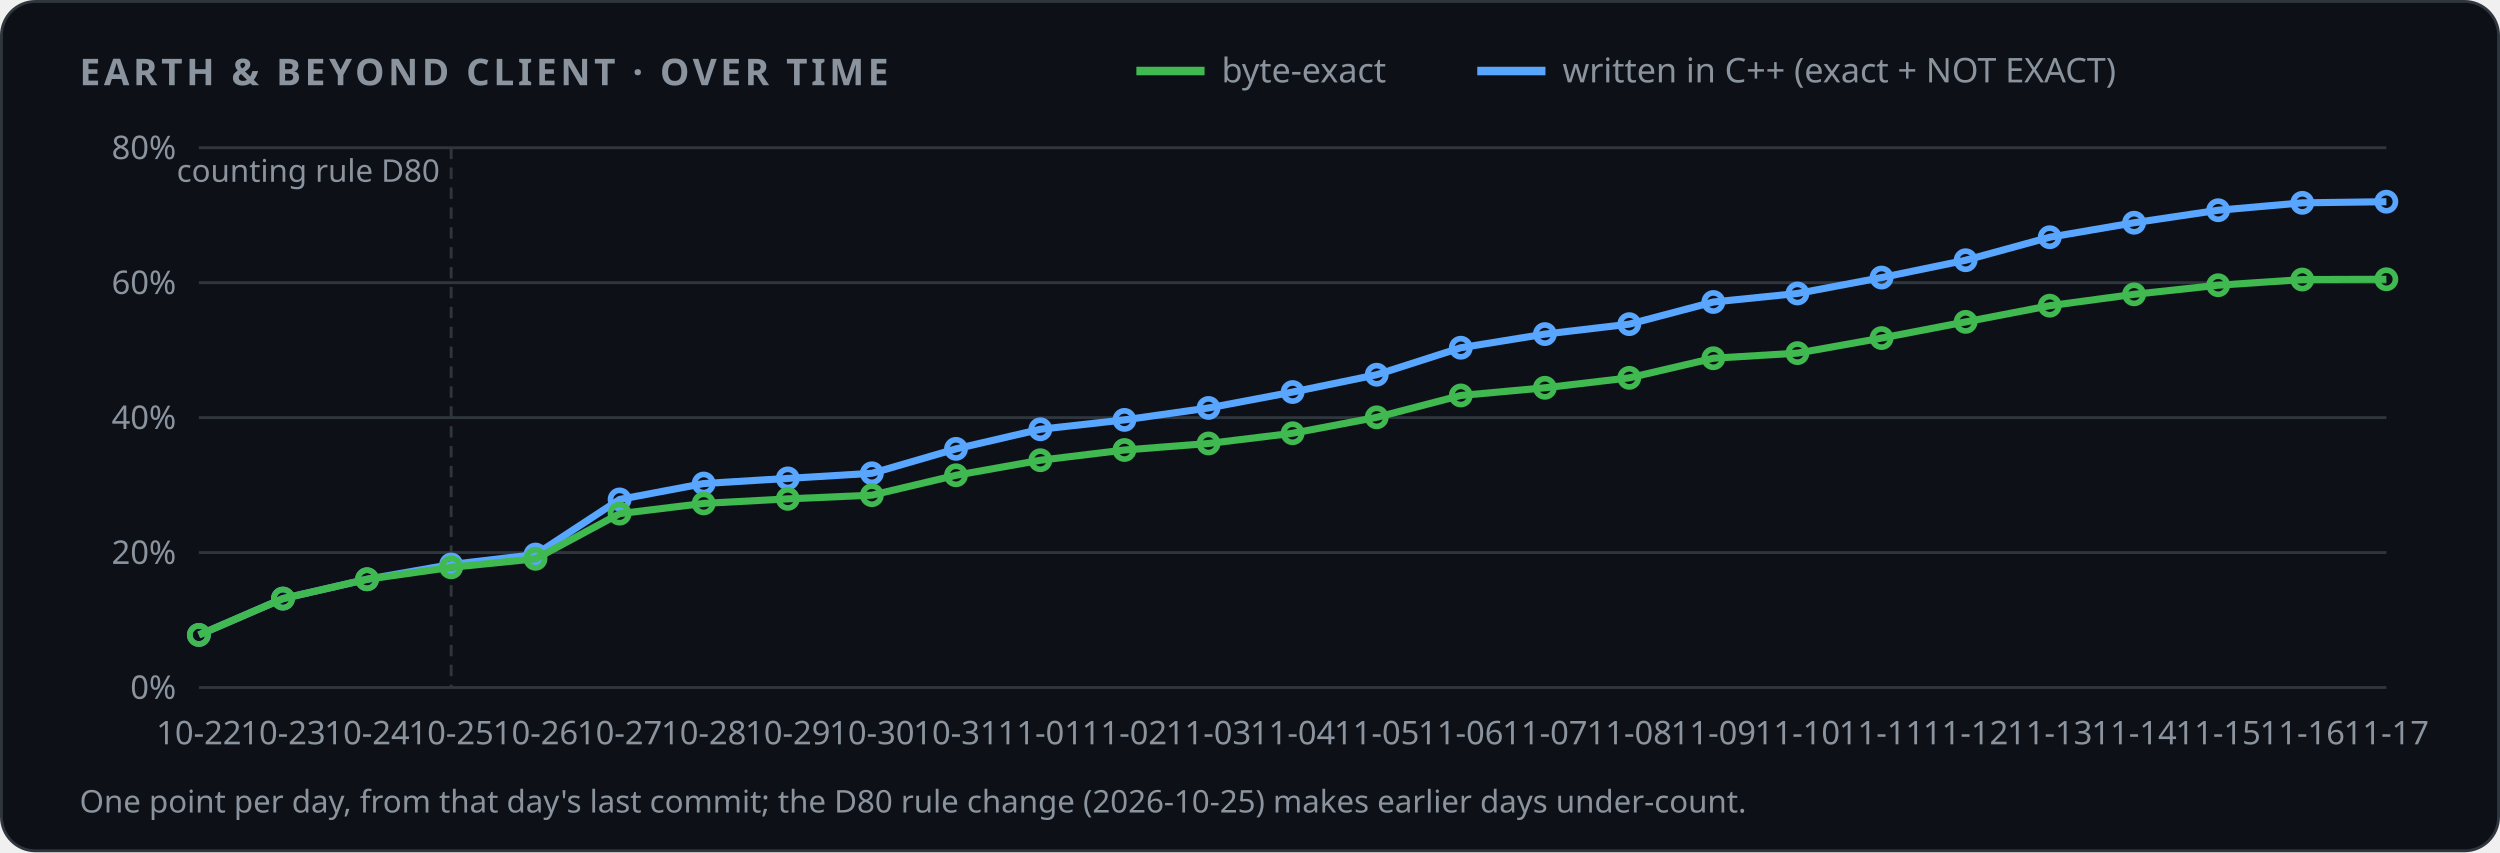
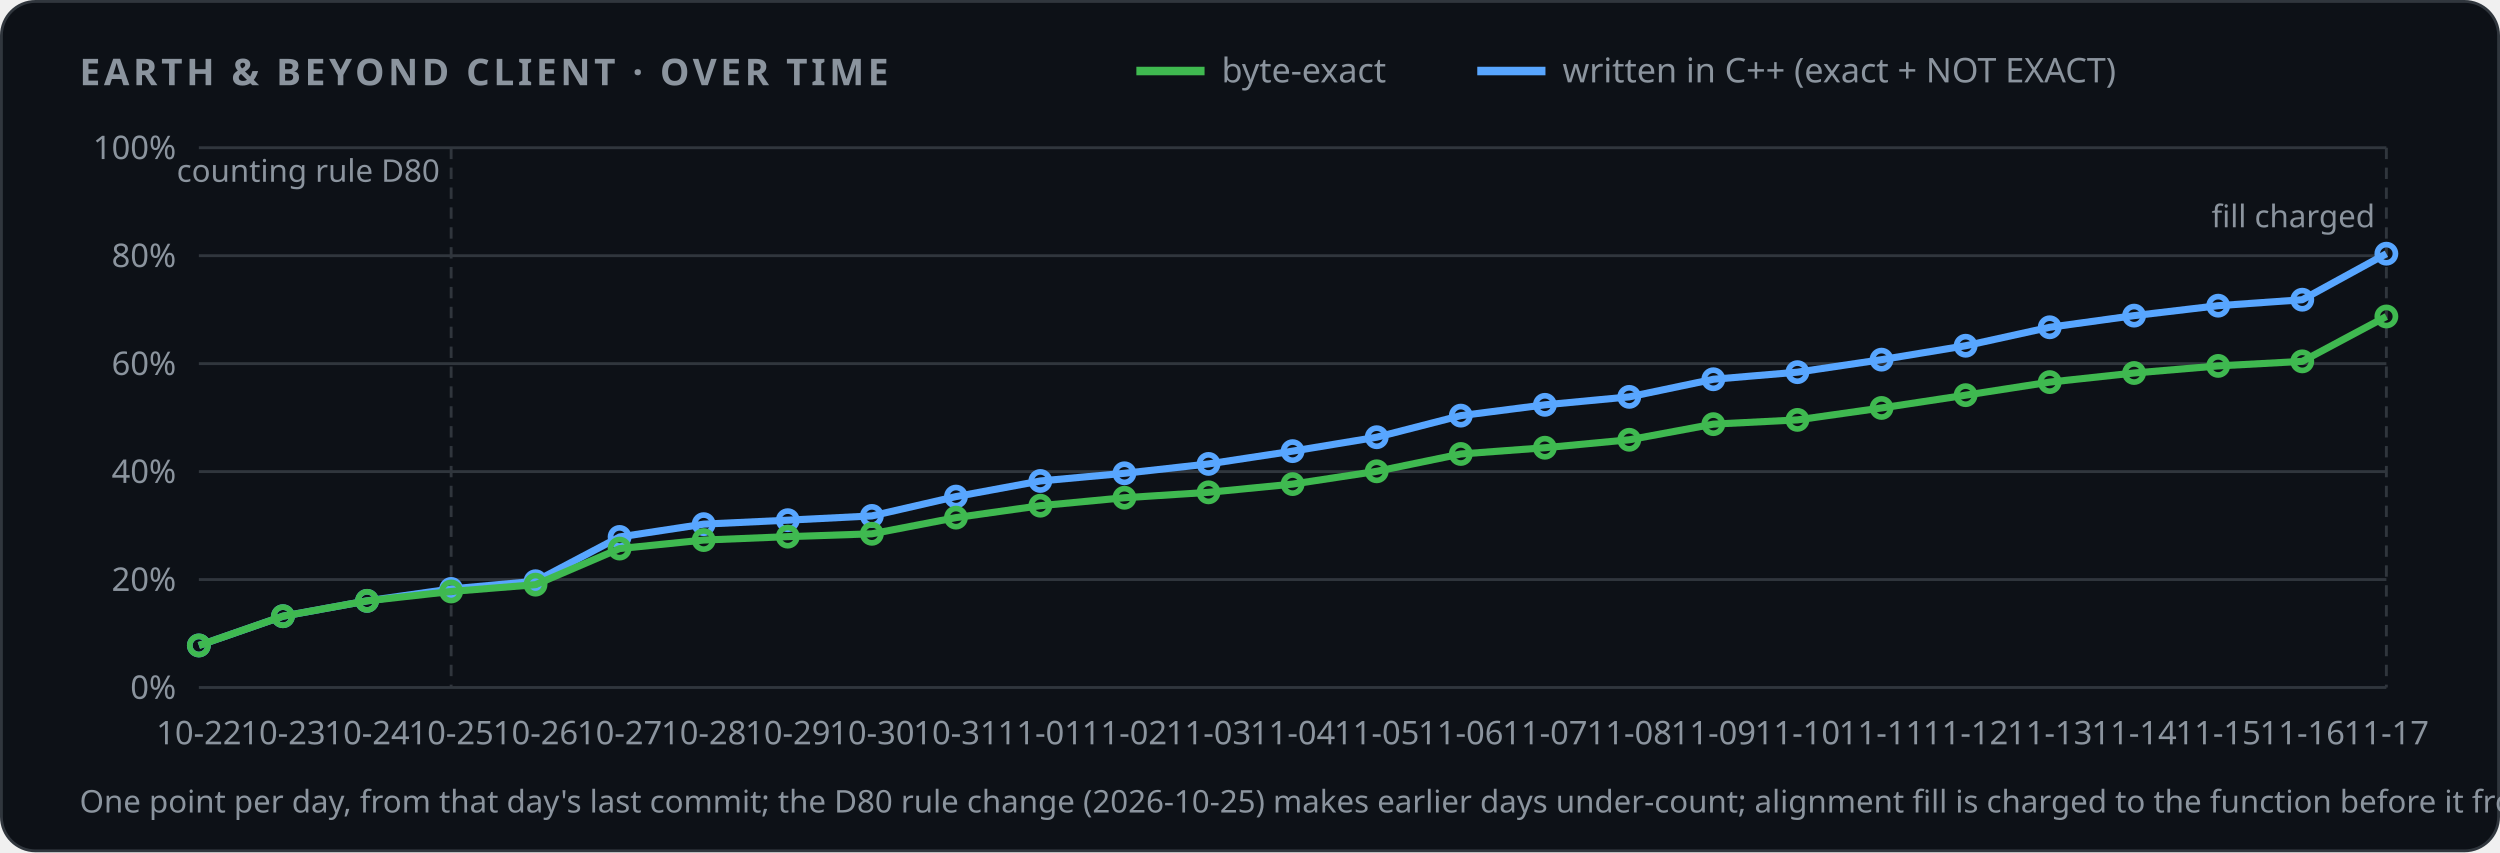
<svg xmlns="http://www.w3.org/2000/svg" width="880" height="300" viewBox="0 0 880 300" role="img" aria-labelledby="title desc">
  <style>
    .card { fill: #0d1117; stroke: #30363d; } .strong { fill: #f0f6fc; } .muted { fill: #8b949e; }
    .grid { stroke: #30363d; } .up { fill: #3fb950; } .down { fill: #f85149; }
    .s-exact { fill: #3fb950; } .s-notexact { fill: #d29922; } .s-stub { fill: #a371f7; }
    .s-third { fill: #238636; } .s-linker { fill: #1b4d2b; } .s-unattr { fill: #30363d; }
    .l-exact { stroke: #3fb950; } .l-written { stroke: #58a6ff; }
    @media (prefers-color-scheme: light) {
      .card { fill: #ffffff; stroke: #d0d7de; } .strong { fill: #1f2328; } .muted { fill: #59636e; }
      .grid { stroke: #d0d7de; } .up { fill: #1a7f37; } .down { fill: #cf222e; }
      .s-exact { fill: #1a7f37; } .s-third { fill: #4ac26b; } .s-linker { fill: #aceebb; } .s-unattr { fill: #d0d7de; }
      .l-exact { stroke: #1a7f37; } .l-written { stroke: #0969da; }
    }
  </style>
  <rect class="card" x="0.5" y="0.5" width="879" height="299" rx="12" />
  <g font-family="-apple-system,BlinkMacSystemFont,'Segoe UI','Noto Sans',Helvetica,Arial,sans-serif">
    <text x="28" y="30" class="muted" font-size="13" font-weight="600" letter-spacing="1.3">EARTH &amp; BEYOND CLIENT · OVER TIME</text>
    <line x1="400" x2="424" y1="25" y2="25" class="l-exact" stroke-width="3" />
    <text x="430" y="29" class="muted" font-size="12">byte-exact</text>
    <line x1="520" x2="544" y1="25" y2="25" class="l-written" stroke-width="3" />
    <text x="550" y="29" class="muted" font-size="12">written in C++ (exact + NOT EXACT)</text>
    <line x1="70" x2="840" y1="242.0" y2="242.0" class="grid" />
    <text x="62" y="246.0" class="muted" font-size="11.5" text-anchor="end">0%</text>
-     <line x1="70" x2="840" y1="194.5" y2="194.5" class="grid" />
-     <text x="62" y="198.5" class="muted" font-size="11.5" text-anchor="end">20%</text>
-     <line x1="70" x2="840" y1="147.0" y2="147.0" class="grid" />
-     <text x="62" y="151.0" class="muted" font-size="11.5" text-anchor="end">40%</text>
-     <line x1="70" x2="840" y1="99.5" y2="99.5" class="grid" />
-     <text x="62" y="103.5" class="muted" font-size="11.5" text-anchor="end">60%</text>
+     <line x1="70" x2="840" y1="204.0" y2="204.0" class="grid" />
+     <text x="62" y="208.0" class="muted" font-size="11.5" text-anchor="end">20%</text>
+     <line x1="70" x2="840" y1="166.0" y2="166.0" class="grid" />
+     <text x="62" y="170.0" class="muted" font-size="11.5" text-anchor="end">40%</text>
+     <line x1="70" x2="840" y1="128.0" y2="128.0" class="grid" />
+     <text x="62" y="132.0" class="muted" font-size="11.5" text-anchor="end">60%</text>
+     <line x1="70" x2="840" y1="90.0" y2="90.0" class="grid" />
+     <text x="62" y="94.0" class="muted" font-size="11.5" text-anchor="end">80%</text>
    <line x1="70" x2="840" y1="52.0" y2="52.0" class="grid" />
-     <text x="62" y="56.0" class="muted" font-size="11.5" text-anchor="end">80%</text>
+     <text x="62" y="56.0" class="muted" font-size="11.5" text-anchor="end">100%</text>
    <text x="70.0" y="262" class="muted" font-size="11.5" text-anchor="middle">10-22</text>
    <text x="99.6" y="262" class="muted" font-size="11.5" text-anchor="middle">10-23</text>
    <text x="129.2" y="262" class="muted" font-size="11.5" text-anchor="middle">10-24</text>
    <text x="158.8" y="262" class="muted" font-size="11.5" text-anchor="middle">10-25</text>
    <text x="188.5" y="262" class="muted" font-size="11.5" text-anchor="middle">10-26</text>
    <text x="218.1" y="262" class="muted" font-size="11.5" text-anchor="middle">10-27</text>
    <text x="247.7" y="262" class="muted" font-size="11.5" text-anchor="middle">10-28</text>
    <text x="277.3" y="262" class="muted" font-size="11.5" text-anchor="middle">10-29</text>
    <text x="306.9" y="262" class="muted" font-size="11.5" text-anchor="middle">10-30</text>
    <text x="336.5" y="262" class="muted" font-size="11.5" text-anchor="middle">10-31</text>
    <text x="366.2" y="262" class="muted" font-size="11.5" text-anchor="middle">11-01</text>
    <text x="395.8" y="262" class="muted" font-size="11.5" text-anchor="middle">11-02</text>
    <text x="425.4" y="262" class="muted" font-size="11.5" text-anchor="middle">11-03</text>
    <text x="455.0" y="262" class="muted" font-size="11.5" text-anchor="middle">11-04</text>
    <text x="484.6" y="262" class="muted" font-size="11.5" text-anchor="middle">11-05</text>
    <text x="514.2" y="262" class="muted" font-size="11.5" text-anchor="middle">11-06</text>
    <text x="543.8" y="262" class="muted" font-size="11.5" text-anchor="middle">11-07</text>
    <text x="573.5" y="262" class="muted" font-size="11.5" text-anchor="middle">11-08</text>
    <text x="603.1" y="262" class="muted" font-size="11.5" text-anchor="middle">11-09</text>
    <text x="632.7" y="262" class="muted" font-size="11.5" text-anchor="middle">11-10</text>
    <text x="662.3" y="262" class="muted" font-size="11.5" text-anchor="middle">11-11</text>
    <text x="691.9" y="262" class="muted" font-size="11.5" text-anchor="middle">11-12</text>
    <text x="721.5" y="262" class="muted" font-size="11.5" text-anchor="middle">11-13</text>
    <text x="751.2" y="262" class="muted" font-size="11.5" text-anchor="middle">11-14</text>
    <text x="780.8" y="262" class="muted" font-size="11.5" text-anchor="middle">11-15</text>
    <text x="810.4" y="262" class="muted" font-size="11.5" text-anchor="middle">11-16</text>
    <text x="840.0" y="262" class="muted" font-size="11.5" text-anchor="middle">11-17</text>
    <line x1="158.8" x2="158.8" y1="52" y2="242" class="grid" stroke-dasharray="4 3" />
    <text x="154.8" y="64" class="muted" font-size="11" text-anchor="end">counting rule D80</text>
-     <polyline points="70.0,223.5 99.6,210.7 129.2,203.9 158.8,198.7 188.5,195.2 218.1,175.8 247.7,170.2 277.3,168.4 306.9,166.6 336.5,158.0 366.2,151.1 395.8,147.8 425.4,143.6 455.0,138.0 484.6,131.9 514.2,122.4 543.8,117.6 573.5,114.1 603.1,106.3 632.7,103.3 662.3,97.7 691.9,91.6 721.5,83.5 751.2,78.4 780.8,74.0 810.4,71.4 840.0,71.0" fill="none" class="l-written" stroke-width="2.5" stroke-linejoin="round" />
-     <circle cx="70.0" cy="223.5" r="3.2" class="l-written" fill="none" stroke-width="2" />
-     <circle cx="99.6" cy="210.7" r="3.2" class="l-written" fill="none" stroke-width="2" />
-     <circle cx="129.2" cy="203.9" r="3.2" class="l-written" fill="none" stroke-width="2" />
-     <circle cx="158.8" cy="198.7" r="3.2" class="l-written" fill="none" stroke-width="2" />
-     <circle cx="188.5" cy="195.2" r="3.2" class="l-written" fill="none" stroke-width="2" />
-     <circle cx="218.1" cy="175.8" r="3.2" class="l-written" fill="none" stroke-width="2" />
-     <circle cx="247.7" cy="170.2" r="3.2" class="l-written" fill="none" stroke-width="2" />
-     <circle cx="277.3" cy="168.4" r="3.2" class="l-written" fill="none" stroke-width="2" />
-     <circle cx="306.9" cy="166.6" r="3.2" class="l-written" fill="none" stroke-width="2" />
-     <circle cx="336.5" cy="158.0" r="3.2" class="l-written" fill="none" stroke-width="2" />
-     <circle cx="366.2" cy="151.1" r="3.2" class="l-written" fill="none" stroke-width="2" />
-     <circle cx="395.8" cy="147.8" r="3.2" class="l-written" fill="none" stroke-width="2" />
-     <circle cx="425.4" cy="143.6" r="3.2" class="l-written" fill="none" stroke-width="2" />
-     <circle cx="455.0" cy="138.0" r="3.2" class="l-written" fill="none" stroke-width="2" />
-     <circle cx="484.6" cy="131.9" r="3.2" class="l-written" fill="none" stroke-width="2" />
-     <circle cx="514.2" cy="122.4" r="3.2" class="l-written" fill="none" stroke-width="2" />
-     <circle cx="543.8" cy="117.6" r="3.2" class="l-written" fill="none" stroke-width="2" />
-     <circle cx="573.5" cy="114.1" r="3.2" class="l-written" fill="none" stroke-width="2" />
-     <circle cx="603.1" cy="106.3" r="3.2" class="l-written" fill="none" stroke-width="2" />
-     <circle cx="632.7" cy="103.3" r="3.2" class="l-written" fill="none" stroke-width="2" />
-     <circle cx="662.3" cy="97.7" r="3.2" class="l-written" fill="none" stroke-width="2" />
-     <circle cx="691.9" cy="91.6" r="3.2" class="l-written" fill="none" stroke-width="2" />
-     <circle cx="721.5" cy="83.5" r="3.2" class="l-written" fill="none" stroke-width="2" />
-     <circle cx="751.2" cy="78.4" r="3.2" class="l-written" fill="none" stroke-width="2" />
-     <circle cx="780.8" cy="74.0" r="3.2" class="l-written" fill="none" stroke-width="2" />
-     <circle cx="810.4" cy="71.4" r="3.2" class="l-written" fill="none" stroke-width="2" />
-     <circle cx="840.0" cy="71.0" r="3.2" class="l-written" fill="none" stroke-width="2" />
-     <polyline points="70.0,223.5 99.6,210.7 129.2,203.9 158.8,199.7 188.5,196.7 218.1,180.8 247.7,177.2 277.3,175.6 306.9,174.3 336.5,167.3 366.2,162.0 395.8,158.4 425.4,156.1 455.0,152.5 484.6,146.9 514.2,139.2 543.8,136.5 573.5,133.0 603.1,126.1 632.7,124.3 662.3,119.0 691.9,113.3 721.5,107.6 751.2,103.6 780.8,100.4 810.4,98.4 840.0,98.3" fill="none" class="l-exact" stroke-width="2.5" stroke-linejoin="round" />
-     <circle cx="70.0" cy="223.5" r="3.2" class="l-exact" fill="none" stroke-width="2" />
-     <circle cx="99.6" cy="210.7" r="3.2" class="l-exact" fill="none" stroke-width="2" />
-     <circle cx="129.2" cy="203.9" r="3.2" class="l-exact" fill="none" stroke-width="2" />
-     <circle cx="158.8" cy="199.7" r="3.2" class="l-exact" fill="none" stroke-width="2" />
-     <circle cx="188.5" cy="196.7" r="3.2" class="l-exact" fill="none" stroke-width="2" />
-     <circle cx="218.1" cy="180.8" r="3.2" class="l-exact" fill="none" stroke-width="2" />
-     <circle cx="247.7" cy="177.2" r="3.2" class="l-exact" fill="none" stroke-width="2" />
-     <circle cx="277.3" cy="175.6" r="3.2" class="l-exact" fill="none" stroke-width="2" />
-     <circle cx="306.9" cy="174.3" r="3.2" class="l-exact" fill="none" stroke-width="2" />
-     <circle cx="336.5" cy="167.3" r="3.2" class="l-exact" fill="none" stroke-width="2" />
-     <circle cx="366.2" cy="162.0" r="3.2" class="l-exact" fill="none" stroke-width="2" />
-     <circle cx="395.8" cy="158.4" r="3.2" class="l-exact" fill="none" stroke-width="2" />
-     <circle cx="425.4" cy="156.1" r="3.2" class="l-exact" fill="none" stroke-width="2" />
-     <circle cx="455.0" cy="152.5" r="3.2" class="l-exact" fill="none" stroke-width="2" />
-     <circle cx="484.6" cy="146.9" r="3.2" class="l-exact" fill="none" stroke-width="2" />
-     <circle cx="514.2" cy="139.2" r="3.2" class="l-exact" fill="none" stroke-width="2" />
-     <circle cx="543.8" cy="136.5" r="3.2" class="l-exact" fill="none" stroke-width="2" />
-     <circle cx="573.5" cy="133.0" r="3.2" class="l-exact" fill="none" stroke-width="2" />
-     <circle cx="603.1" cy="126.1" r="3.2" class="l-exact" fill="none" stroke-width="2" />
-     <circle cx="632.7" cy="124.3" r="3.2" class="l-exact" fill="none" stroke-width="2" />
-     <circle cx="662.3" cy="119.0" r="3.2" class="l-exact" fill="none" stroke-width="2" />
-     <circle cx="691.9" cy="113.3" r="3.2" class="l-exact" fill="none" stroke-width="2" />
-     <circle cx="721.5" cy="107.6" r="3.2" class="l-exact" fill="none" stroke-width="2" />
-     <circle cx="751.2" cy="103.6" r="3.2" class="l-exact" fill="none" stroke-width="2" />
-     <circle cx="780.8" cy="100.4" r="3.2" class="l-exact" fill="none" stroke-width="2" />
-     <circle cx="810.4" cy="98.4" r="3.2" class="l-exact" fill="none" stroke-width="2" />
-     <circle cx="840.0" cy="98.3" r="3.2" class="l-exact" fill="none" stroke-width="2" />
-     <text x="28" y="286" class="muted" font-size="11">One point per day, from that day's last commit; the D80 rule change (2026-10-25) makes earlier days under-count.</text>
+     <line x1="840.0" x2="840.0" y1="52" y2="242" class="grid" stroke-dasharray="4 3" />
+     <text x="836.0" y="80" class="muted" font-size="11" text-anchor="end">fill charged</text>
+     <polyline points="70.0,227.2 99.6,216.9 129.2,211.5 158.8,207.3 188.5,204.6 218.1,189.0 247.7,184.5 277.3,183.1 306.9,181.6 336.5,174.8 366.2,169.3 395.8,166.6 425.4,163.3 455.0,158.8 484.6,153.9 514.2,146.3 543.8,142.5 573.5,139.7 603.1,133.5 632.7,131.0 662.3,126.6 691.9,121.7 721.5,115.2 751.2,111.1 780.8,107.6 810.4,105.5 840.0,89.3" fill="none" class="l-written" stroke-width="2.5" stroke-linejoin="round" />
+     <circle cx="70.0" cy="227.2" r="3.2" class="l-written" fill="none" stroke-width="2" />
+     <circle cx="99.6" cy="216.9" r="3.2" class="l-written" fill="none" stroke-width="2" />
+     <circle cx="129.2" cy="211.5" r="3.2" class="l-written" fill="none" stroke-width="2" />
+     <circle cx="158.8" cy="207.3" r="3.2" class="l-written" fill="none" stroke-width="2" />
+     <circle cx="188.5" cy="204.6" r="3.2" class="l-written" fill="none" stroke-width="2" />
+     <circle cx="218.1" cy="189.0" r="3.2" class="l-written" fill="none" stroke-width="2" />
+     <circle cx="247.7" cy="184.5" r="3.2" class="l-written" fill="none" stroke-width="2" />
+     <circle cx="277.3" cy="183.1" r="3.2" class="l-written" fill="none" stroke-width="2" />
+     <circle cx="306.9" cy="181.6" r="3.2" class="l-written" fill="none" stroke-width="2" />
+     <circle cx="336.5" cy="174.8" r="3.2" class="l-written" fill="none" stroke-width="2" />
+     <circle cx="366.2" cy="169.3" r="3.2" class="l-written" fill="none" stroke-width="2" />
+     <circle cx="395.8" cy="166.6" r="3.2" class="l-written" fill="none" stroke-width="2" />
+     <circle cx="425.4" cy="163.3" r="3.2" class="l-written" fill="none" stroke-width="2" />
+     <circle cx="455.0" cy="158.8" r="3.2" class="l-written" fill="none" stroke-width="2" />
+     <circle cx="484.6" cy="153.9" r="3.2" class="l-written" fill="none" stroke-width="2" />
+     <circle cx="514.2" cy="146.3" r="3.2" class="l-written" fill="none" stroke-width="2" />
+     <circle cx="543.8" cy="142.5" r="3.2" class="l-written" fill="none" stroke-width="2" />
+     <circle cx="573.5" cy="139.7" r="3.2" class="l-written" fill="none" stroke-width="2" />
+     <circle cx="603.1" cy="133.5" r="3.2" class="l-written" fill="none" stroke-width="2" />
+     <circle cx="632.7" cy="131.0" r="3.2" class="l-written" fill="none" stroke-width="2" />
+     <circle cx="662.3" cy="126.6" r="3.2" class="l-written" fill="none" stroke-width="2" />
+     <circle cx="691.9" cy="121.7" r="3.2" class="l-written" fill="none" stroke-width="2" />
+     <circle cx="721.5" cy="115.2" r="3.2" class="l-written" fill="none" stroke-width="2" />
+     <circle cx="751.2" cy="111.1" r="3.2" class="l-written" fill="none" stroke-width="2" />
+     <circle cx="780.8" cy="107.6" r="3.2" class="l-written" fill="none" stroke-width="2" />
+     <circle cx="810.4" cy="105.5" r="3.2" class="l-written" fill="none" stroke-width="2" />
+     <circle cx="840.0" cy="89.3" r="3.2" class="l-written" fill="none" stroke-width="2" />
+     <polyline points="70.0,227.2 99.6,216.9 129.2,211.5 158.8,208.2 188.5,205.8 218.1,193.1 247.7,190.1 277.3,188.9 306.9,187.9 336.5,182.2 366.2,178.0 395.8,175.2 425.4,173.3 455.0,170.4 484.6,165.9 514.2,159.8 543.8,157.6 573.5,154.8 603.1,149.3 632.7,147.8 662.3,143.6 691.9,139.1 721.5,134.5 751.2,131.3 780.8,128.8 810.4,127.2 840.0,111.4" fill="none" class="l-exact" stroke-width="2.5" stroke-linejoin="round" />
+     <circle cx="70.0" cy="227.2" r="3.2" class="l-exact" fill="none" stroke-width="2" />
+     <circle cx="99.6" cy="216.9" r="3.2" class="l-exact" fill="none" stroke-width="2" />
+     <circle cx="129.2" cy="211.5" r="3.2" class="l-exact" fill="none" stroke-width="2" />
+     <circle cx="158.8" cy="208.2" r="3.2" class="l-exact" fill="none" stroke-width="2" />
+     <circle cx="188.5" cy="205.8" r="3.2" class="l-exact" fill="none" stroke-width="2" />
+     <circle cx="218.1" cy="193.1" r="3.2" class="l-exact" fill="none" stroke-width="2" />
+     <circle cx="247.7" cy="190.1" r="3.2" class="l-exact" fill="none" stroke-width="2" />
+     <circle cx="277.3" cy="188.9" r="3.2" class="l-exact" fill="none" stroke-width="2" />
+     <circle cx="306.9" cy="187.9" r="3.2" class="l-exact" fill="none" stroke-width="2" />
+     <circle cx="336.5" cy="182.2" r="3.2" class="l-exact" fill="none" stroke-width="2" />
+     <circle cx="366.2" cy="178.0" r="3.2" class="l-exact" fill="none" stroke-width="2" />
+     <circle cx="395.8" cy="175.2" r="3.2" class="l-exact" fill="none" stroke-width="2" />
+     <circle cx="425.4" cy="173.3" r="3.2" class="l-exact" fill="none" stroke-width="2" />
+     <circle cx="455.0" cy="170.4" r="3.2" class="l-exact" fill="none" stroke-width="2" />
+     <circle cx="484.6" cy="165.9" r="3.2" class="l-exact" fill="none" stroke-width="2" />
+     <circle cx="514.2" cy="159.8" r="3.2" class="l-exact" fill="none" stroke-width="2" />
+     <circle cx="543.8" cy="157.6" r="3.2" class="l-exact" fill="none" stroke-width="2" />
+     <circle cx="573.5" cy="154.8" r="3.2" class="l-exact" fill="none" stroke-width="2" />
+     <circle cx="603.1" cy="149.3" r="3.2" class="l-exact" fill="none" stroke-width="2" />
+     <circle cx="632.7" cy="147.8" r="3.2" class="l-exact" fill="none" stroke-width="2" />
+     <circle cx="662.3" cy="143.6" r="3.2" class="l-exact" fill="none" stroke-width="2" />
+     <circle cx="691.9" cy="139.1" r="3.2" class="l-exact" fill="none" stroke-width="2" />
+     <circle cx="721.5" cy="134.5" r="3.2" class="l-exact" fill="none" stroke-width="2" />
+     <circle cx="751.2" cy="131.3" r="3.2" class="l-exact" fill="none" stroke-width="2" />
+     <circle cx="780.8" cy="128.8" r="3.2" class="l-exact" fill="none" stroke-width="2" />
+     <circle cx="810.4" cy="127.2" r="3.2" class="l-exact" fill="none" stroke-width="2" />
+     <circle cx="840.0" cy="111.4" r="3.2" class="l-exact" fill="none" stroke-width="2" />
+     <text x="28" y="286" class="muted" font-size="11">One point per day, from that day's last commit; the D80 rule change (2026-10-25) makes earlier days under-count; alignment fill is charged to the function before it from 2026-11-17 on.</text>
  </g>
</svg>
